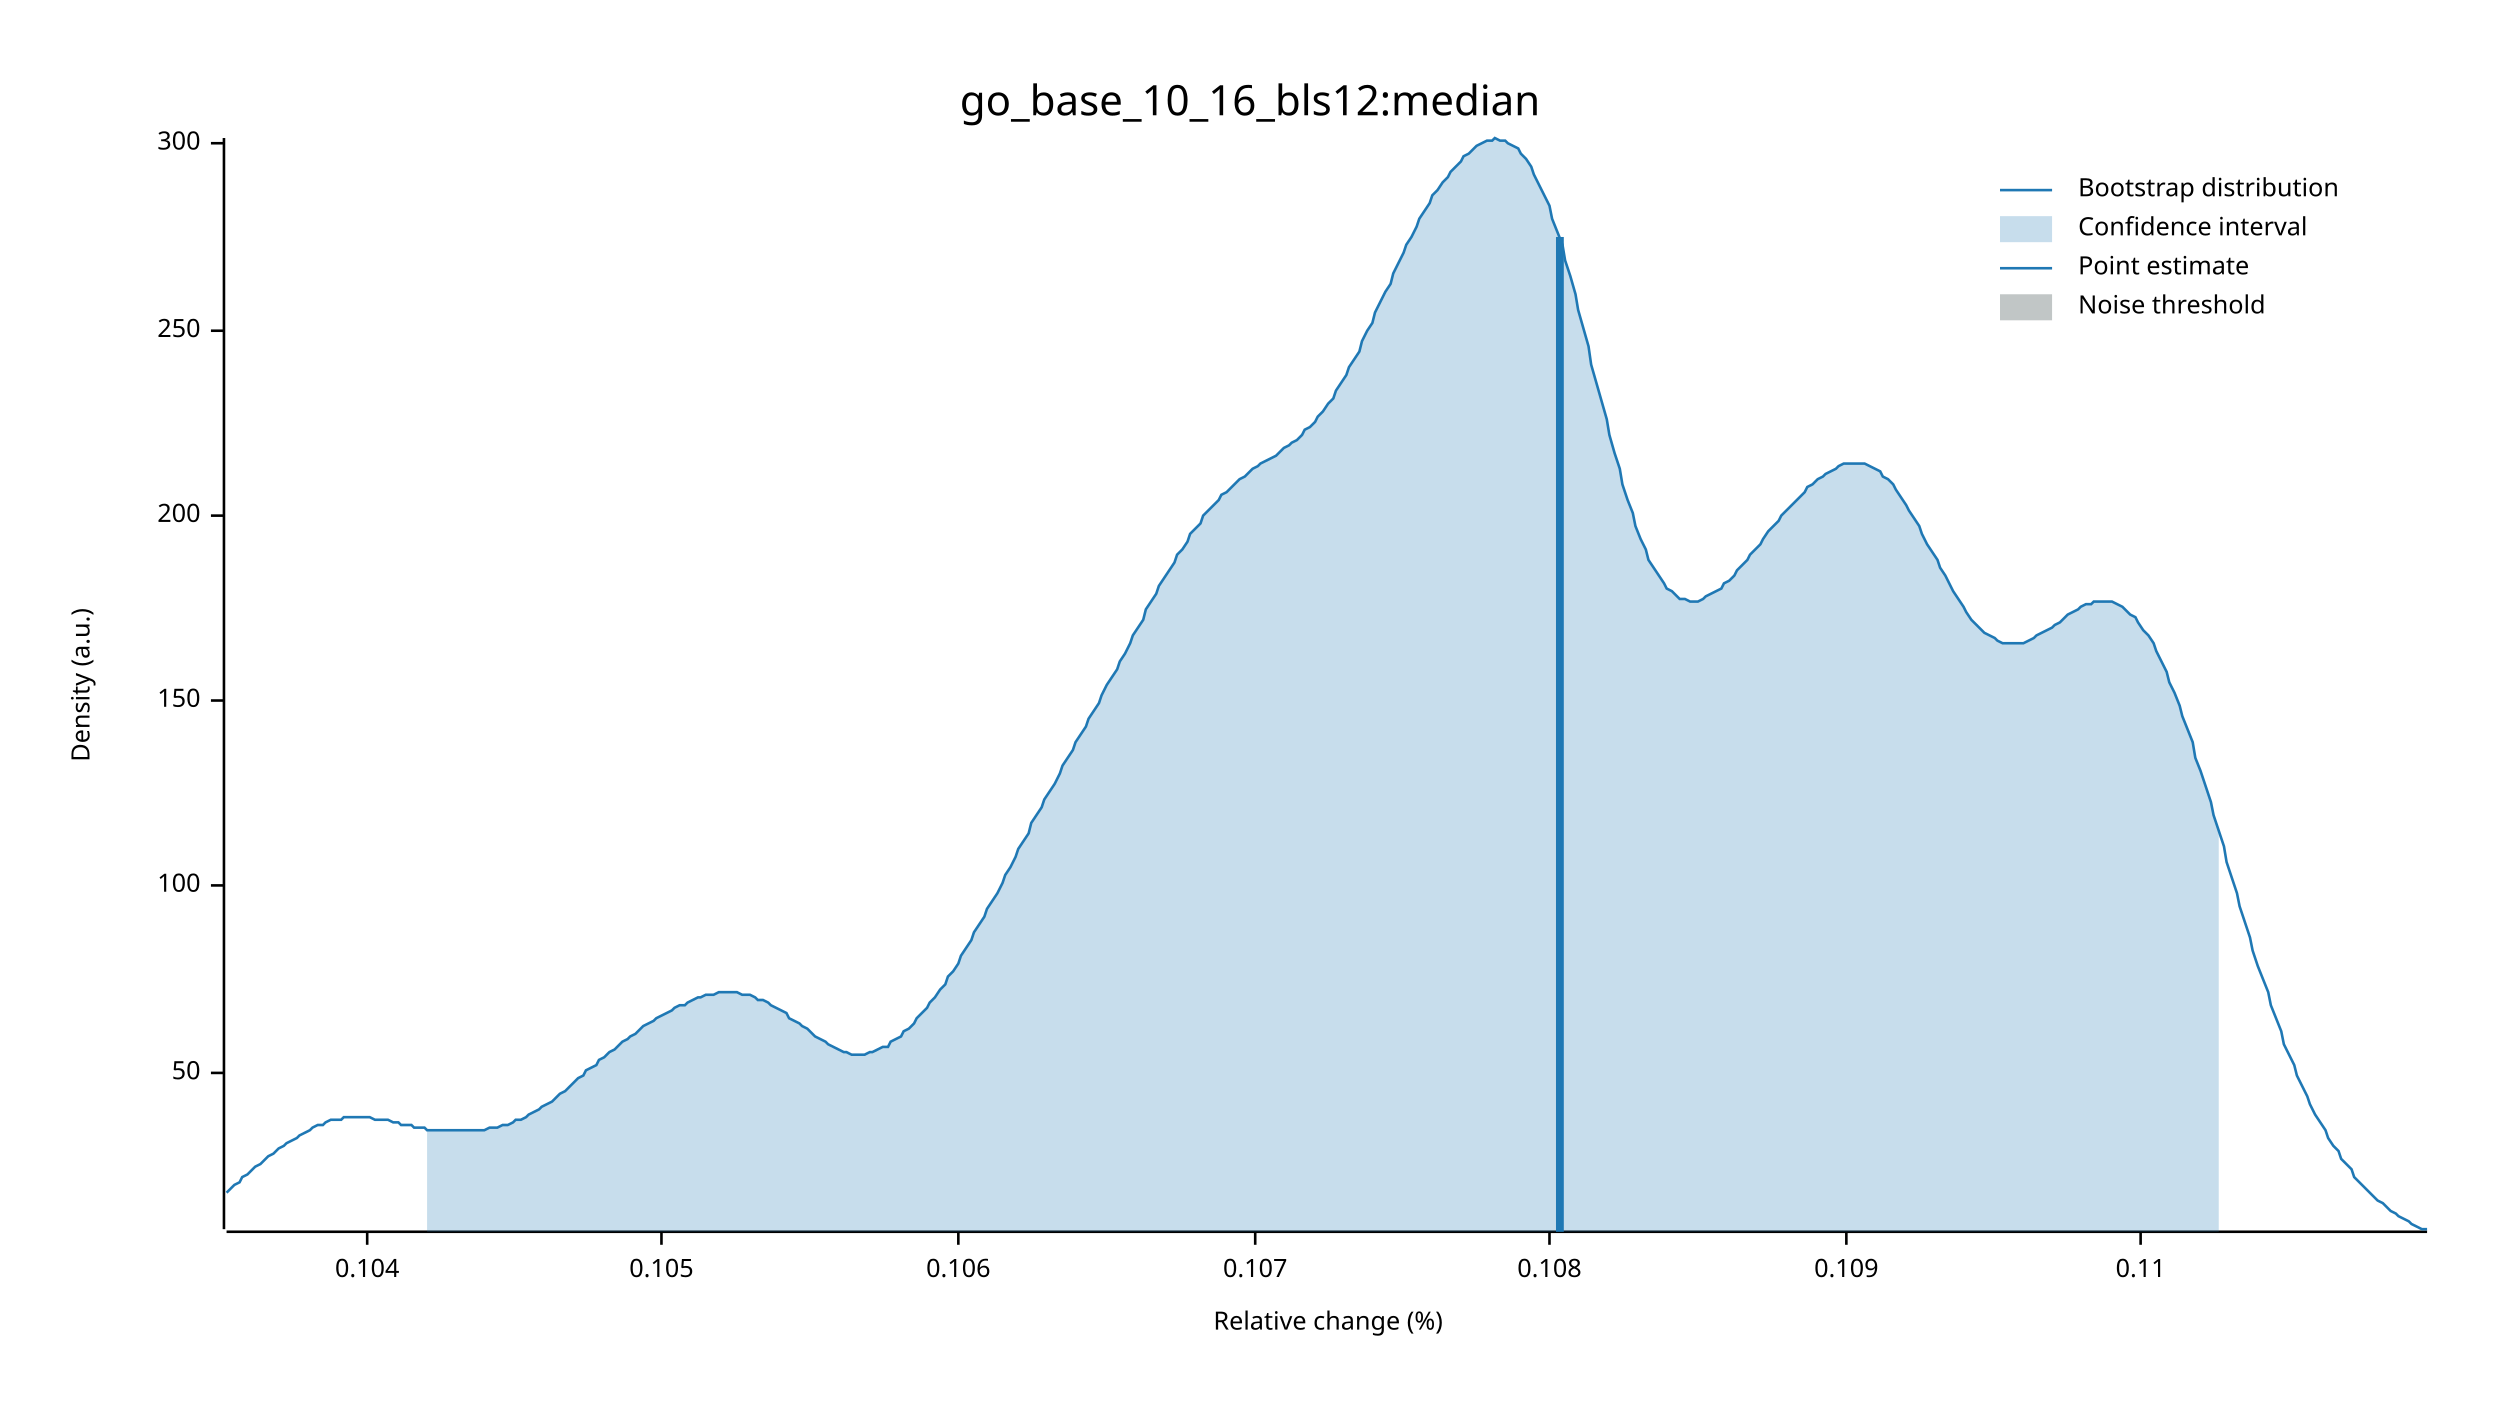
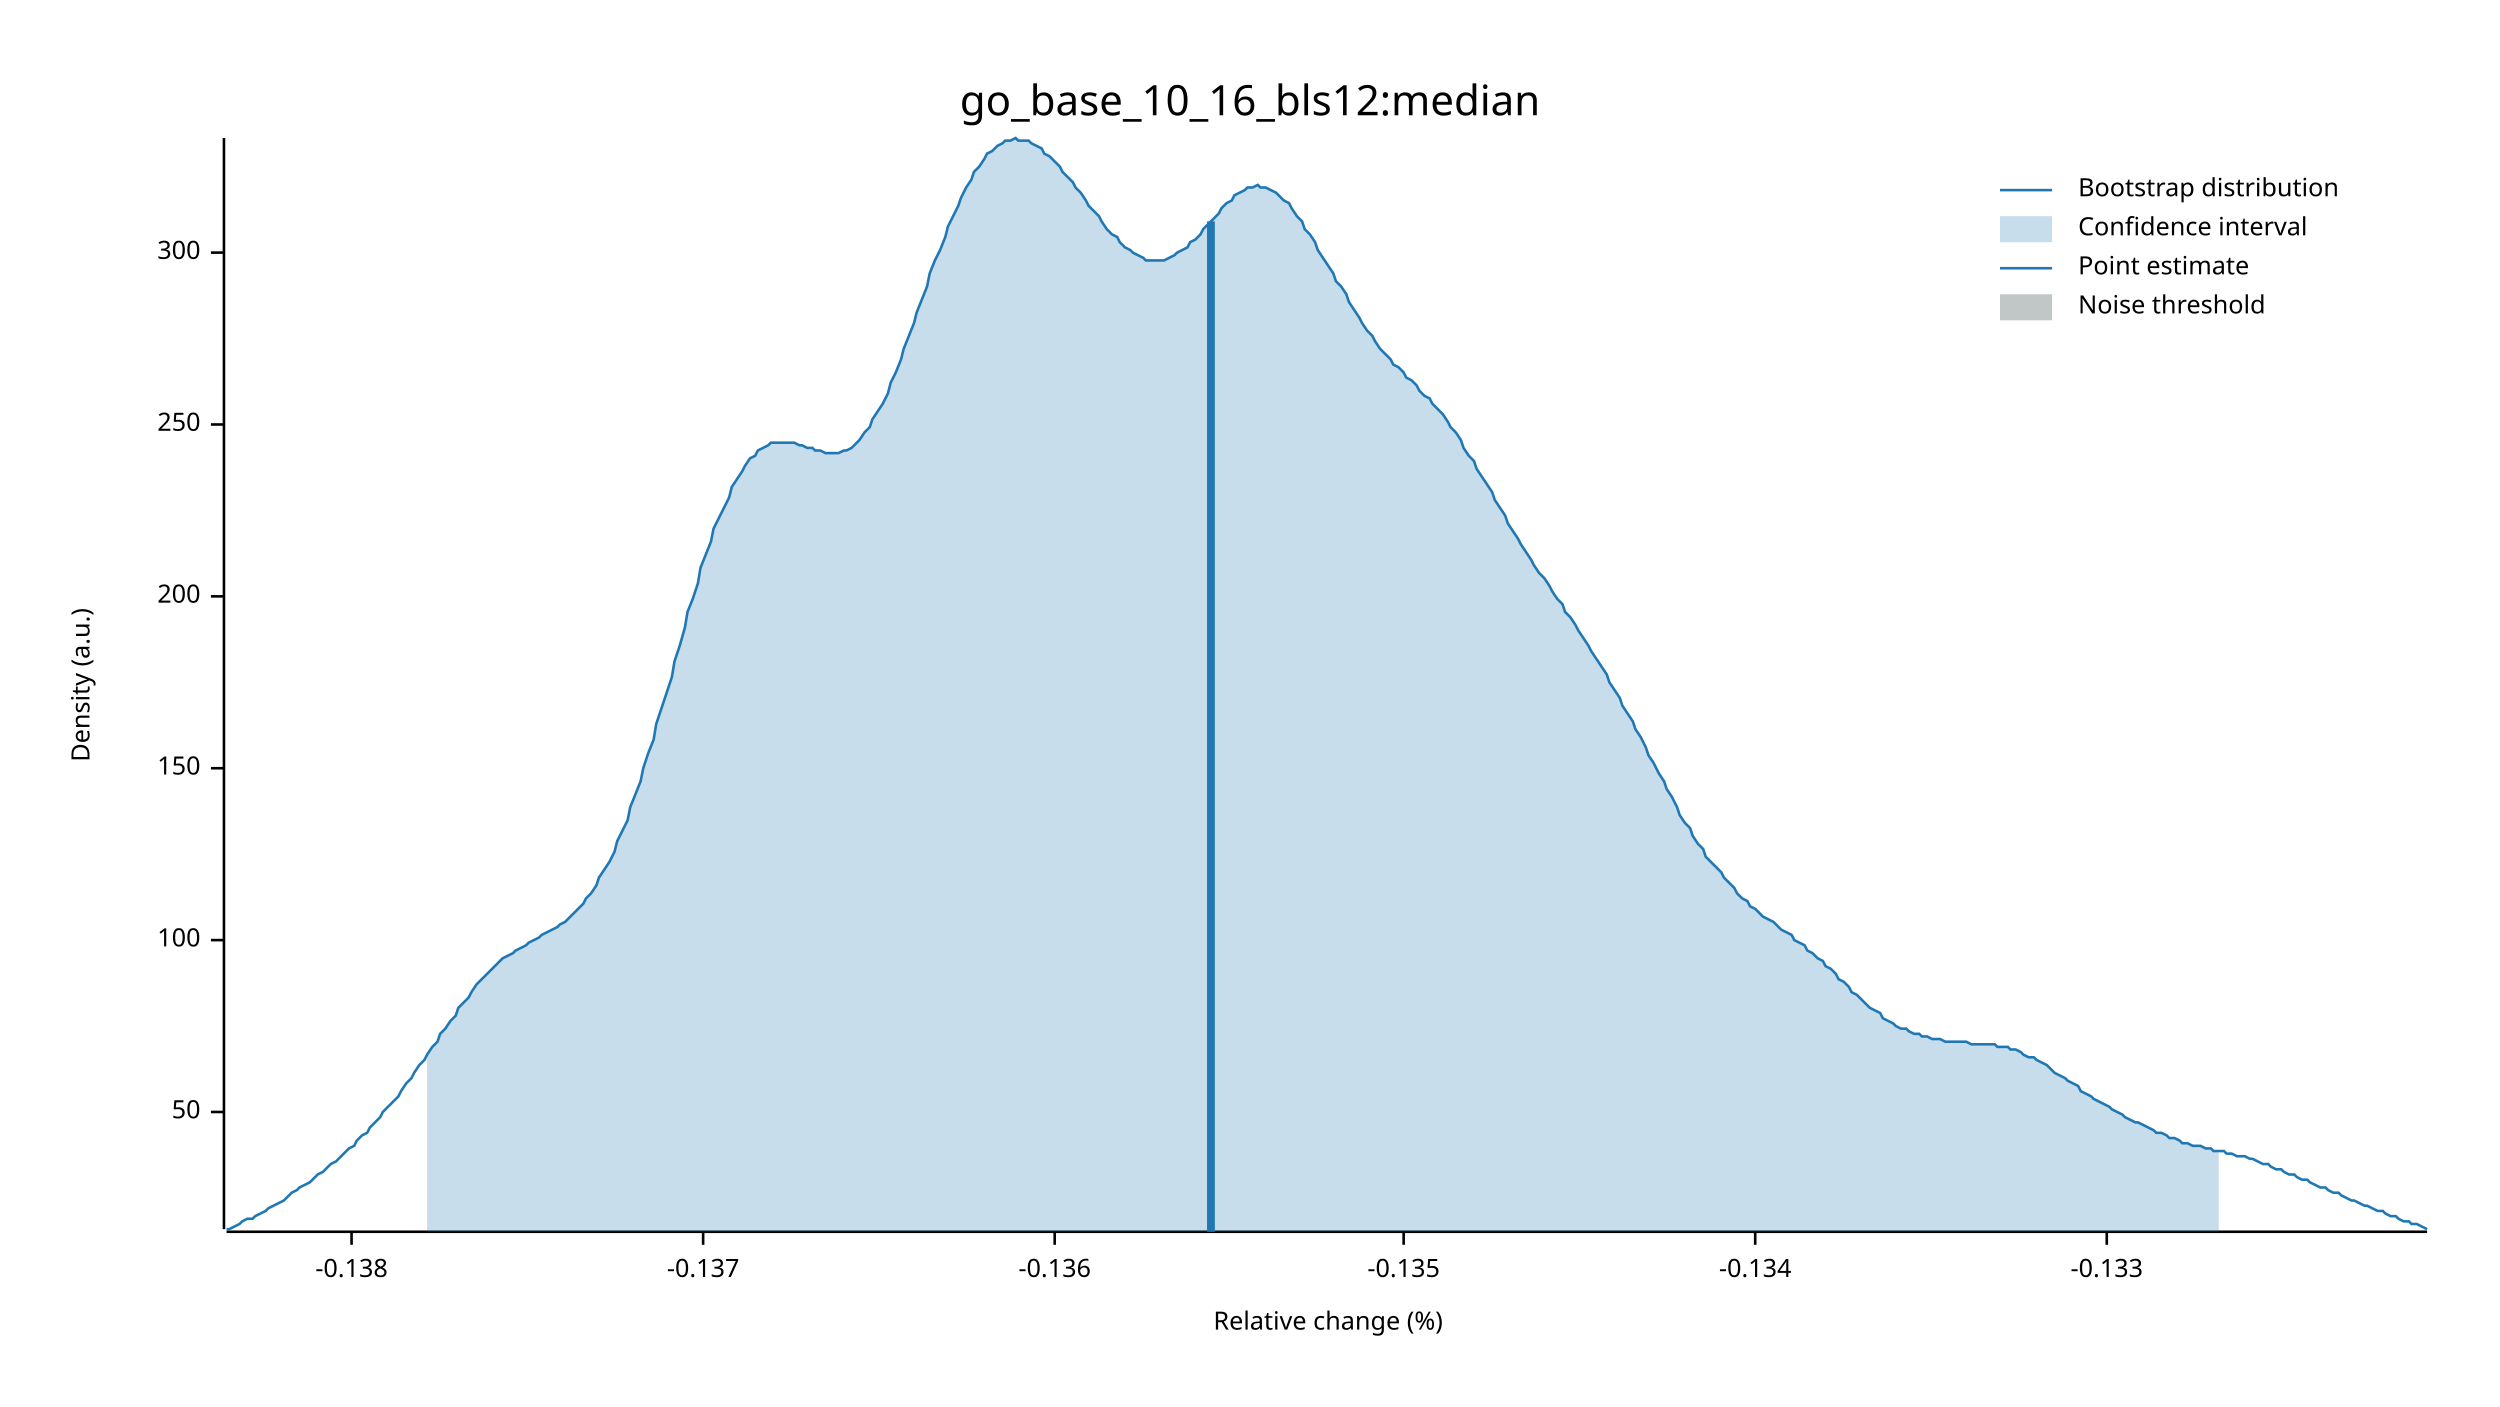
<svg xmlns="http://www.w3.org/2000/svg" width="960" height="540" viewBox="0 0 960 540">
  <text x="480" y="32" dy="0.76em" text-anchor="middle" font-family="sans-serif" font-size="16.129" opacity="1" fill="#000000">
go_base_10_16_bls12:median
</text>
  <text x="27" y="263" dy="0.76em" text-anchor="middle" font-family="sans-serif" font-size="9.677" opacity="1" fill="#000000" transform="rotate(270, 27, 263)">
Density (a.u.)
</text>
  <text x="510" y="513" dy="-0.5ex" text-anchor="middle" font-family="sans-serif" font-size="9.677" opacity="1" fill="#000000">
Relative change (%)
</text>
  <polyline fill="none" opacity="1" stroke="#000000" stroke-width="1" points="86,53 86,472 " />
-   <text x="77" y="412" dy="0.5ex" text-anchor="end" font-family="sans-serif" font-size="9.677" opacity="1" fill="#000000">
+   <text x="77" y="427" dy="0.5ex" text-anchor="end" font-family="sans-serif" font-size="9.677" opacity="1" fill="#000000">
50
</text>
-   <polyline fill="none" opacity="1" stroke="#000000" stroke-width="1" points="81,412 86,412 " />
-   <text x="77" y="340" dy="0.5ex" text-anchor="end" font-family="sans-serif" font-size="9.677" opacity="1" fill="#000000">
+   <polyline fill="none" opacity="1" stroke="#000000" stroke-width="1" points="81,427 86,427 " />
+   <text x="77" y="361" dy="0.5ex" text-anchor="end" font-family="sans-serif" font-size="9.677" opacity="1" fill="#000000">
100
</text>
-   <polyline fill="none" opacity="1" stroke="#000000" stroke-width="1" points="81,340 86,340 " />
-   <text x="77" y="269" dy="0.5ex" text-anchor="end" font-family="sans-serif" font-size="9.677" opacity="1" fill="#000000">
+   <polyline fill="none" opacity="1" stroke="#000000" stroke-width="1" points="81,361 86,361 " />
+   <text x="77" y="295" dy="0.5ex" text-anchor="end" font-family="sans-serif" font-size="9.677" opacity="1" fill="#000000">
150
</text>
-   <polyline fill="none" opacity="1" stroke="#000000" stroke-width="1" points="81,269 86,269 " />
-   <text x="77" y="198" dy="0.5ex" text-anchor="end" font-family="sans-serif" font-size="9.677" opacity="1" fill="#000000">
+   <polyline fill="none" opacity="1" stroke="#000000" stroke-width="1" points="81,295 86,295 " />
+   <text x="77" y="229" dy="0.5ex" text-anchor="end" font-family="sans-serif" font-size="9.677" opacity="1" fill="#000000">
200
</text>
-   <polyline fill="none" opacity="1" stroke="#000000" stroke-width="1" points="81,198 86,198 " />
-   <text x="77" y="127" dy="0.5ex" text-anchor="end" font-family="sans-serif" font-size="9.677" opacity="1" fill="#000000">
+   <polyline fill="none" opacity="1" stroke="#000000" stroke-width="1" points="81,229 86,229 " />
+   <text x="77" y="163" dy="0.5ex" text-anchor="end" font-family="sans-serif" font-size="9.677" opacity="1" fill="#000000">
250
</text>
-   <polyline fill="none" opacity="1" stroke="#000000" stroke-width="1" points="81,127 86,127 " />
-   <text x="77" y="55" dy="0.5ex" text-anchor="end" font-family="sans-serif" font-size="9.677" opacity="1" fill="#000000">
+   <polyline fill="none" opacity="1" stroke="#000000" stroke-width="1" points="81,163 86,163 " />
+   <text x="77" y="97" dy="0.5ex" text-anchor="end" font-family="sans-serif" font-size="9.677" opacity="1" fill="#000000">
300
</text>
-   <polyline fill="none" opacity="1" stroke="#000000" stroke-width="1" points="81,55 86,55 " />
+   <polyline fill="none" opacity="1" stroke="#000000" stroke-width="1" points="81,97 86,97 " />
  <polyline fill="none" opacity="1" stroke="#000000" stroke-width="1" points="87,473 932,473 " />
-   <text x="141" y="483" dy="0.76em" text-anchor="middle" font-family="sans-serif" font-size="9.677" opacity="1" fill="#000000">
- 0.104
+   <text x="135" y="483" dy="0.76em" text-anchor="middle" font-family="sans-serif" font-size="9.677" opacity="1" fill="#000000">
+ -0.138
</text>
-   <polyline fill="none" opacity="1" stroke="#000000" stroke-width="1" points="141,473 141,478 " />
-   <text x="254" y="483" dy="0.76em" text-anchor="middle" font-family="sans-serif" font-size="9.677" opacity="1" fill="#000000">
- 0.105
+   <polyline fill="none" opacity="1" stroke="#000000" stroke-width="1" points="135,473 135,478 " />
+   <text x="270" y="483" dy="0.76em" text-anchor="middle" font-family="sans-serif" font-size="9.677" opacity="1" fill="#000000">
+ -0.137
</text>
-   <polyline fill="none" opacity="1" stroke="#000000" stroke-width="1" points="254,473 254,478 " />
-   <text x="368" y="483" dy="0.76em" text-anchor="middle" font-family="sans-serif" font-size="9.677" opacity="1" fill="#000000">
- 0.106
+   <polyline fill="none" opacity="1" stroke="#000000" stroke-width="1" points="270,473 270,478 " />
+   <text x="405" y="483" dy="0.76em" text-anchor="middle" font-family="sans-serif" font-size="9.677" opacity="1" fill="#000000">
+ -0.136
</text>
-   <polyline fill="none" opacity="1" stroke="#000000" stroke-width="1" points="368,473 368,478 " />
-   <text x="482" y="483" dy="0.76em" text-anchor="middle" font-family="sans-serif" font-size="9.677" opacity="1" fill="#000000">
- 0.107
+   <polyline fill="none" opacity="1" stroke="#000000" stroke-width="1" points="405,473 405,478 " />
+   <text x="539" y="483" dy="0.76em" text-anchor="middle" font-family="sans-serif" font-size="9.677" opacity="1" fill="#000000">
+ -0.135
</text>
-   <polyline fill="none" opacity="1" stroke="#000000" stroke-width="1" points="482,473 482,478 " />
-   <text x="595" y="483" dy="0.76em" text-anchor="middle" font-family="sans-serif" font-size="9.677" opacity="1" fill="#000000">
- 0.108
+   <polyline fill="none" opacity="1" stroke="#000000" stroke-width="1" points="539,473 539,478 " />
+   <text x="674" y="483" dy="0.76em" text-anchor="middle" font-family="sans-serif" font-size="9.677" opacity="1" fill="#000000">
+ -0.134
</text>
-   <polyline fill="none" opacity="1" stroke="#000000" stroke-width="1" points="595,473 595,478 " />
-   <text x="709" y="483" dy="0.76em" text-anchor="middle" font-family="sans-serif" font-size="9.677" opacity="1" fill="#000000">
- 0.109
+   <polyline fill="none" opacity="1" stroke="#000000" stroke-width="1" points="674,473 674,478 " />
+   <text x="809" y="483" dy="0.76em" text-anchor="middle" font-family="sans-serif" font-size="9.677" opacity="1" fill="#000000">
+ -0.133
</text>
-   <polyline fill="none" opacity="1" stroke="#000000" stroke-width="1" points="709,473 709,478 " />
-   <text x="822" y="483" dy="0.76em" text-anchor="middle" font-family="sans-serif" font-size="9.677" opacity="1" fill="#000000">
- 0.11
- </text>
-   <polyline fill="none" opacity="1" stroke="#000000" stroke-width="1" points="822,473 822,478 " />
-   <polyline fill="none" opacity="1" stroke="#1F78B4" stroke-width="1" points="87,458 88,457 90,455 92,454 93,452 95,451 97,449 98,448 100,447 102,445 103,444 105,443 107,441 109,440 110,439 112,438 114,437 115,436 117,435 119,434 120,433 122,432 124,432 125,431 127,430 129,430 131,430 132,429 134,429 136,429 137,429 139,429 141,429 142,429 144,430 146,430 147,430 149,430 151,431 153,431 154,432 156,432 158,432 159,433 161,433 163,433 164,434 166,434 168,434 169,434 171,434 173,434 175,434 176,434 178,434 180,434 181,434 183,434 185,434 186,434 188,433 190,433 191,433 193,432 195,432 197,431 198,430 200,430 202,429 203,428 205,427 207,426 208,425 210,424 212,423 214,421 215,420 217,419 219,417 220,416 222,414 224,413 225,411 227,410 229,409 230,407 232,406 234,404 236,403 237,402 239,400 241,399 242,398 244,397 246,395 247,394 249,393 251,392 252,391 254,390 256,389 258,388 259,387 261,386 263,386 264,385 266,384 268,383 269,383 271,382 273,382 274,382 276,381 278,381 280,381 281,381 283,381 285,382 286,382 288,382 290,383 291,384 293,384 295,385 296,386 298,387 300,388 302,389 303,391 305,392 307,393 308,394 310,395 312,397 313,398 315,399 317,400 318,401 320,402 322,403 324,404 325,404 327,405 329,405 330,405 332,405 334,404 335,404 337,403 339,402 341,402 342,400 344,399 346,398 347,396 349,395 351,393 352,391 354,389 356,387 357,385 359,383 361,380 363,378 364,375 366,373 368,370 369,367 371,364 373,361 374,358 376,355 378,352 379,349 381,346 383,343 385,339 386,336 388,333 390,329 391,326 393,323 395,320 396,316 398,313 400,310 401,307 403,304 405,301 407,297 408,294 410,291 412,288 413,285 415,282 417,279 418,276 420,273 422,270 423,267 425,263 427,260 429,257 430,254 432,251 434,247 435,244 437,241 439,238 440,234 442,231 444,228 445,225 447,222 449,219 451,216 452,213 454,211 456,208 457,205 459,203 461,201 462,198 464,196 466,194 468,192 469,190 471,189 473,187 474,186 476,184 478,183 479,182 481,180 483,179 484,178 486,177 488,176 490,175 491,174 493,172 495,171 496,170 498,169 500,167 501,165 503,164 505,162 506,160 508,158 510,155 512,153 513,150 515,147 517,144 518,141 520,138 522,135 523,131 525,127 527,124 528,120 530,116 532,112 534,109 535,105 537,101 539,97 540,94 542,91 544,87 545,84 547,81 549,78 550,75 552,73 554,70 556,68 557,66 559,64 561,62 562,60 564,59 566,57 567,56 569,55 571,54 573,54 574,53 576,54 578,54 579,55 581,56 583,57 584,59 586,61 588,64 589,67 591,71 593,75 595,79 596,84 598,89 600,94 601,100 603,106 605,113 606,119 608,126 610,133 611,140 613,147 615,154 617,161 618,167 620,174 622,180 623,186 625,192 627,197 628,202 630,207 632,211 633,215 635,218 637,221 639,224 640,226 642,227 644,229 645,230 647,230 649,231 650,231 652,231 654,230 655,229 657,228 659,227 661,226 662,224 664,223 666,221 667,219 669,217 671,215 672,213 674,211 676,209 677,207 679,204 681,202 683,200 684,198 686,196 688,194 689,193 691,191 693,189 694,187 696,186 698,184 700,183 701,182 703,181 705,180 706,179 708,178 710,178 711,178 713,178 715,178 716,178 718,179 720,180 722,181 723,183 725,184 727,186 728,188 730,191 732,194 733,196 735,199 737,202 738,205 740,209 742,212 744,215 745,218 747,221 749,225 750,227 752,230 754,233 755,235 757,238 759,240 760,241 762,243 764,244 766,245 767,246 769,247 771,247 772,247 774,247 776,247 777,247 779,246 781,245 782,244 784,243 786,242 788,241 789,240 791,239 793,237 794,236 796,235 798,234 799,233 801,232 803,232 804,231 806,231 808,231 810,231 811,231 813,232 815,233 816,234 818,236 820,237 821,239 823,242 825,244 827,247 828,250 830,254 832,258 833,262 835,266 837,271 838,275 840,280 842,285 843,291 845,296 847,302 849,308 850,313 852,319 854,325 855,331 857,337 859,343 860,348 862,354 864,360 865,365 867,371 869,376 871,381 872,386 874,391 876,396 877,401 879,405 881,409 882,413 884,417 886,421 887,424 889,428 891,431 893,434 894,437 896,440 898,442 899,445 901,447 903,449 904,452 906,454 908,456 909,457 911,459 913,461 915,462 916,463 918,465 920,466 921,467 923,468 925,469 926,470 928,471 930,472 932,472 " />
-   <polygon opacity="0.25" fill="#1F78B4" points="164,434 166,434 168,434 169,434 171,434 173,434 175,434 176,434 178,434 180,434 181,434 183,434 185,434 186,434 188,433 190,433 191,433 193,432 195,432 197,431 198,430 200,430 202,429 203,428 205,427 207,426 208,425 210,424 212,423 214,421 215,420 217,419 219,417 220,416 222,414 224,413 225,411 227,410 229,409 230,407 232,406 234,404 236,403 237,402 239,400 241,399 242,398 244,397 246,395 247,394 249,393 251,392 252,391 254,390 256,389 258,388 259,387 261,386 263,386 264,385 266,384 268,383 269,383 271,382 273,382 274,382 276,381 278,381 280,381 281,381 283,381 285,382 286,382 288,382 290,383 291,384 293,384 295,385 296,386 298,387 300,388 302,389 303,391 305,392 307,393 308,394 310,395 312,397 313,398 315,399 317,400 318,401 320,402 322,403 324,404 325,404 327,405 329,405 330,405 332,405 334,404 335,404 337,403 339,402 341,402 342,400 344,399 346,398 347,396 349,395 351,393 352,391 354,389 356,387 357,385 359,383 361,380 363,378 364,375 366,373 368,370 369,367 371,364 373,361 374,358 376,355 378,352 379,349 381,346 383,343 385,339 386,336 388,333 390,329 391,326 393,323 395,320 396,316 398,313 400,310 401,307 403,304 405,301 407,297 408,294 410,291 412,288 413,285 415,282 417,279 418,276 420,273 422,270 423,267 425,263 427,260 429,257 430,254 432,251 434,247 435,244 437,241 439,238 440,234 442,231 444,228 445,225 447,222 449,219 451,216 452,213 454,211 456,208 457,205 459,203 461,201 462,198 464,196 466,194 468,192 469,190 471,189 473,187 474,186 476,184 478,183 479,182 481,180 483,179 484,178 486,177 488,176 490,175 491,174 493,172 495,171 496,170 498,169 500,167 501,165 503,164 505,162 506,160 508,158 510,155 512,153 513,150 515,147 517,144 518,141 520,138 522,135 523,131 525,127 527,124 528,120 530,116 532,112 534,109 535,105 537,101 539,97 540,94 542,91 544,87 545,84 547,81 549,78 550,75 552,73 554,70 556,68 557,66 559,64 561,62 562,60 564,59 566,57 567,56 569,55 571,54 573,54 574,53 576,54 578,54 579,55 581,56 583,57 584,59 586,61 588,64 589,67 591,71 593,75 595,79 596,84 598,89 600,94 601,100 603,106 605,113 606,119 608,126 610,133 611,140 613,147 615,154 617,161 618,167 620,174 622,180 623,186 625,192 627,197 628,202 630,207 632,211 633,215 635,218 637,221 639,224 640,226 642,227 644,229 645,230 647,230 649,231 650,231 652,231 654,230 655,229 657,228 659,227 661,226 662,224 664,223 666,221 667,219 669,217 671,215 672,213 674,211 676,209 677,207 679,204 681,202 683,200 684,198 686,196 688,194 689,193 691,191 693,189 694,187 696,186 698,184 700,183 701,182 703,181 705,180 706,179 708,178 710,178 711,178 713,178 715,178 716,178 718,179 720,180 722,181 723,183 725,184 727,186 728,188 730,191 732,194 733,196 735,199 737,202 738,205 740,209 742,212 744,215 745,218 747,221 749,225 750,227 752,230 754,233 755,235 757,238 759,240 760,241 762,243 764,244 766,245 767,246 769,247 771,247 772,247 774,247 776,247 777,247 779,246 781,245 782,244 784,243 786,242 788,241 789,240 791,239 793,237 794,236 796,235 798,234 799,233 801,232 803,232 804,231 806,231 808,231 810,231 811,231 813,232 815,233 816,234 818,236 820,237 821,239 823,242 825,244 827,247 828,250 830,254 832,258 833,262 835,266 837,271 838,275 840,280 842,285 843,291 845,296 847,302 849,308 850,313 852,319 852,473 164,473 " />
-   <polyline fill="none" opacity="1" stroke="#1F78B4" stroke-width="3" points="599,473 599,91 " />
+   <polyline fill="none" opacity="1" stroke="#000000" stroke-width="1" points="809,473 809,478 " />
+   <polyline fill="none" opacity="1" stroke="#1F78B4" stroke-width="1" points="87,472 88,472 90,471 92,470 93,469 95,468 97,468 98,467 100,466 102,465 103,464 105,463 107,462 109,461 110,460 112,458 114,457 115,456 117,455 119,454 120,453 122,451 124,450 125,449 127,447 129,446 131,444 132,443 134,441 136,440 137,438 139,436 141,435 142,433 144,431 146,429 147,427 149,425 151,423 153,421 154,419 156,416 158,414 159,412 161,409 163,407 164,405 166,402 168,400 169,397 171,395 173,392 175,390 176,387 178,385 180,383 181,381 183,378 185,376 186,375 188,373 190,371 191,370 193,368 195,367 197,366 198,365 200,364 202,363 203,362 205,361 207,360 208,359 210,358 212,357 214,356 215,355 217,354 219,352 220,351 222,349 224,347 225,345 227,343 229,340 230,337 232,334 234,331 236,327 237,323 239,319 241,315 242,310 244,305 246,300 247,295 249,289 251,284 252,278 254,272 256,266 258,260 259,254 261,248 263,241 264,235 266,230 268,224 269,218 271,213 273,208 274,203 276,199 278,195 280,191 281,187 283,184 285,181 286,179 288,176 290,175 291,173 293,172 295,171 296,170 298,170 300,170 302,170 303,170 305,170 307,171 308,171 310,172 312,172 313,173 315,173 317,174 318,174 320,174 322,174 324,173 325,173 327,172 329,170 330,169 332,166 334,164 335,161 337,158 339,155 341,151 342,147 344,143 346,138 347,134 349,129 351,124 352,120 354,115 356,110 357,105 359,100 361,96 363,91 364,87 366,83 368,79 369,76 371,72 373,69 374,66 376,64 378,61 379,59 381,58 383,56 385,55 386,54 388,54 390,53 391,54 393,54 395,54 396,55 398,56 400,57 401,59 403,60 405,62 407,64 408,66 410,68 412,70 413,72 415,74 417,77 418,79 420,81 422,83 423,85 425,88 427,90 429,91 430,93 432,95 434,96 435,97 437,98 439,99 440,100 442,100 444,100 445,100 447,100 449,99 451,98 452,97 454,96 456,95 457,93 459,92 461,90 462,88 464,86 466,84 468,82 469,80 471,78 473,77 474,75 476,74 478,73 479,72 481,72 483,71 484,72 486,72 488,73 490,74 491,75 493,77 495,78 496,80 498,83 500,85 501,88 503,90 505,93 506,96 508,99 510,102 512,105 513,108 515,110 517,113 518,116 520,119 522,122 523,124 525,127 527,129 528,131 530,134 532,136 534,138 535,140 537,141 539,143 540,145 542,146 544,148 545,150 547,152 549,153 550,155 552,157 554,159 556,162 557,164 559,166 561,169 562,172 564,175 566,177 567,180 569,183 571,186 573,189 574,192 576,195 578,198 579,201 581,204 583,207 584,209 586,212 588,215 589,217 591,220 593,222 595,225 596,227 598,230 600,232 601,235 603,237 605,240 606,242 608,245 610,248 611,250 613,253 615,256 617,259 618,262 620,265 622,268 623,271 625,274 627,277 628,280 630,283 632,287 633,290 635,293 637,297 639,300 640,303 642,306 644,310 645,313 647,316 649,318 650,321 652,324 654,326 655,329 657,331 659,333 661,335 662,337 664,339 666,341 667,343 669,345 671,346 672,348 674,349 676,351 677,352 679,353 681,354 683,356 684,357 686,358 688,359 689,361 691,362 693,363 694,365 696,366 698,368 700,369 701,371 703,372 705,374 706,376 708,377 710,379 711,381 713,382 715,384 716,385 718,387 720,388 722,389 723,391 725,392 727,393 728,394 730,395 732,395 733,396 735,397 737,397 738,398 740,398 742,399 744,399 745,399 747,400 749,400 750,400 752,400 754,400 755,400 757,401 759,401 760,401 762,401 764,401 766,401 767,402 769,402 771,402 772,403 774,403 776,404 777,405 779,406 781,406 782,407 784,408 786,409 788,411 789,412 791,413 793,414 794,415 796,416 798,417 799,419 801,420 803,421 804,422 806,423 808,424 810,425 811,426 813,427 815,428 816,429 818,430 820,431 821,431 823,432 825,433 827,434 828,435 830,435 832,436 833,437 835,437 837,438 838,439 840,439 842,440 843,440 845,440 847,441 849,441 850,442 852,442 854,442 855,443 857,443 859,444 860,444 862,444 864,445 865,445 867,446 869,447 871,447 872,448 874,449 876,449 877,450 879,451 881,451 882,452 884,453 886,453 887,454 889,455 891,456 893,456 894,457 896,458 898,458 899,459 901,460 903,461 904,461 906,462 908,463 909,463 911,464 913,465 915,465 916,466 918,467 920,467 921,468 923,469 925,469 926,470 928,470 930,471 932,472 " />
+   <polygon opacity="0.25" fill="#1F78B4" points="164,405 166,402 168,400 169,397 171,395 173,392 175,390 176,387 178,385 180,383 181,381 183,378 185,376 186,375 188,373 190,371 191,370 193,368 195,367 197,366 198,365 200,364 202,363 203,362 205,361 207,360 208,359 210,358 212,357 214,356 215,355 217,354 219,352 220,351 222,349 224,347 225,345 227,343 229,340 230,337 232,334 234,331 236,327 237,323 239,319 241,315 242,310 244,305 246,300 247,295 249,289 251,284 252,278 254,272 256,266 258,260 259,254 261,248 263,241 264,235 266,230 268,224 269,218 271,213 273,208 274,203 276,199 278,195 280,191 281,187 283,184 285,181 286,179 288,176 290,175 291,173 293,172 295,171 296,170 298,170 300,170 302,170 303,170 305,170 307,171 308,171 310,172 312,172 313,173 315,173 317,174 318,174 320,174 322,174 324,173 325,173 327,172 329,170 330,169 332,166 334,164 335,161 337,158 339,155 341,151 342,147 344,143 346,138 347,134 349,129 351,124 352,120 354,115 356,110 357,105 359,100 361,96 363,91 364,87 366,83 368,79 369,76 371,72 373,69 374,66 376,64 378,61 379,59 381,58 383,56 385,55 386,54 388,54 390,53 391,54 393,54 395,54 396,55 398,56 400,57 401,59 403,60 405,62 407,64 408,66 410,68 412,70 413,72 415,74 417,77 418,79 420,81 422,83 423,85 425,88 427,90 429,91 430,93 432,95 434,96 435,97 437,98 439,99 440,100 442,100 444,100 445,100 447,100 449,99 451,98 452,97 454,96 456,95 457,93 459,92 461,90 462,88 464,86 466,84 468,82 469,80 471,78 473,77 474,75 476,74 478,73 479,72 481,72 483,71 484,72 486,72 488,73 490,74 491,75 493,77 495,78 496,80 498,83 500,85 501,88 503,90 505,93 506,96 508,99 510,102 512,105 513,108 515,110 517,113 518,116 520,119 522,122 523,124 525,127 527,129 528,131 530,134 532,136 534,138 535,140 537,141 539,143 540,145 542,146 544,148 545,150 547,152 549,153 550,155 552,157 554,159 556,162 557,164 559,166 561,169 562,172 564,175 566,177 567,180 569,183 571,186 573,189 574,192 576,195 578,198 579,201 581,204 583,207 584,209 586,212 588,215 589,217 591,220 593,222 595,225 596,227 598,230 600,232 601,235 603,237 605,240 606,242 608,245 610,248 611,250 613,253 615,256 617,259 618,262 620,265 622,268 623,271 625,274 627,277 628,280 630,283 632,287 633,290 635,293 637,297 639,300 640,303 642,306 644,310 645,313 647,316 649,318 650,321 652,324 654,326 655,329 657,331 659,333 661,335 662,337 664,339 666,341 667,343 669,345 671,346 672,348 674,349 676,351 677,352 679,353 681,354 683,356 684,357 686,358 688,359 689,361 691,362 693,363 694,365 696,366 698,368 700,369 701,371 703,372 705,374 706,376 708,377 710,379 711,381 713,382 715,384 716,385 718,387 720,388 722,389 723,391 725,392 727,393 728,394 730,395 732,395 733,396 735,397 737,397 738,398 740,398 742,399 744,399 745,399 747,400 749,400 750,400 752,400 754,400 755,400 757,401 759,401 760,401 762,401 764,401 766,401 767,402 769,402 771,402 772,403 774,403 776,404 777,405 779,406 781,406 782,407 784,408 786,409 788,411 789,412 791,413 793,414 794,415 796,416 798,417 799,419 801,420 803,421 804,422 806,423 808,424 810,425 811,426 813,427 815,428 816,429 818,430 820,431 821,431 823,432 825,433 827,434 828,435 830,435 832,436 833,437 835,437 837,438 838,439 840,439 842,440 843,440 845,440 847,441 849,441 850,442 852,442 852,473 164,473 " />
+   <polyline fill="none" opacity="1" stroke="#1F78B4" stroke-width="3" points="465,473 465,85 " />
  <rect x="509" y="53" width="0" height="419" opacity="0.1" fill="#071A1C" stroke="none" />
  <text x="798" y="68" dy="0.76em" text-anchor="start" font-family="sans-serif" font-size="9.677" opacity="1" fill="#000000">
Bootstrap distribution
</text>
  <text x="798" y="83" dy="0.76em" text-anchor="start" font-family="sans-serif" font-size="9.677" opacity="1" fill="#000000">
Confidence interval
</text>
  <text x="798" y="98" dy="0.76em" text-anchor="start" font-family="sans-serif" font-size="9.677" opacity="1" fill="#000000">
Point estimate
</text>
  <text x="798" y="113" dy="0.76em" text-anchor="start" font-family="sans-serif" font-size="9.677" opacity="1" fill="#000000">
Noise threshold
</text>
  <polyline fill="none" opacity="1" stroke="#1F78B4" stroke-width="1" points="768,73 788,73 " />
  <rect x="768" y="83" width="20" height="10" opacity="0.25" fill="#1F78B4" stroke="none" />
  <polyline fill="none" opacity="1" stroke="#1F78B4" stroke-width="1" points="768,103 788,103 " />
  <rect x="768" y="113" width="20" height="10" opacity="0.25" fill="#071A1C" stroke="none" />
</svg>
